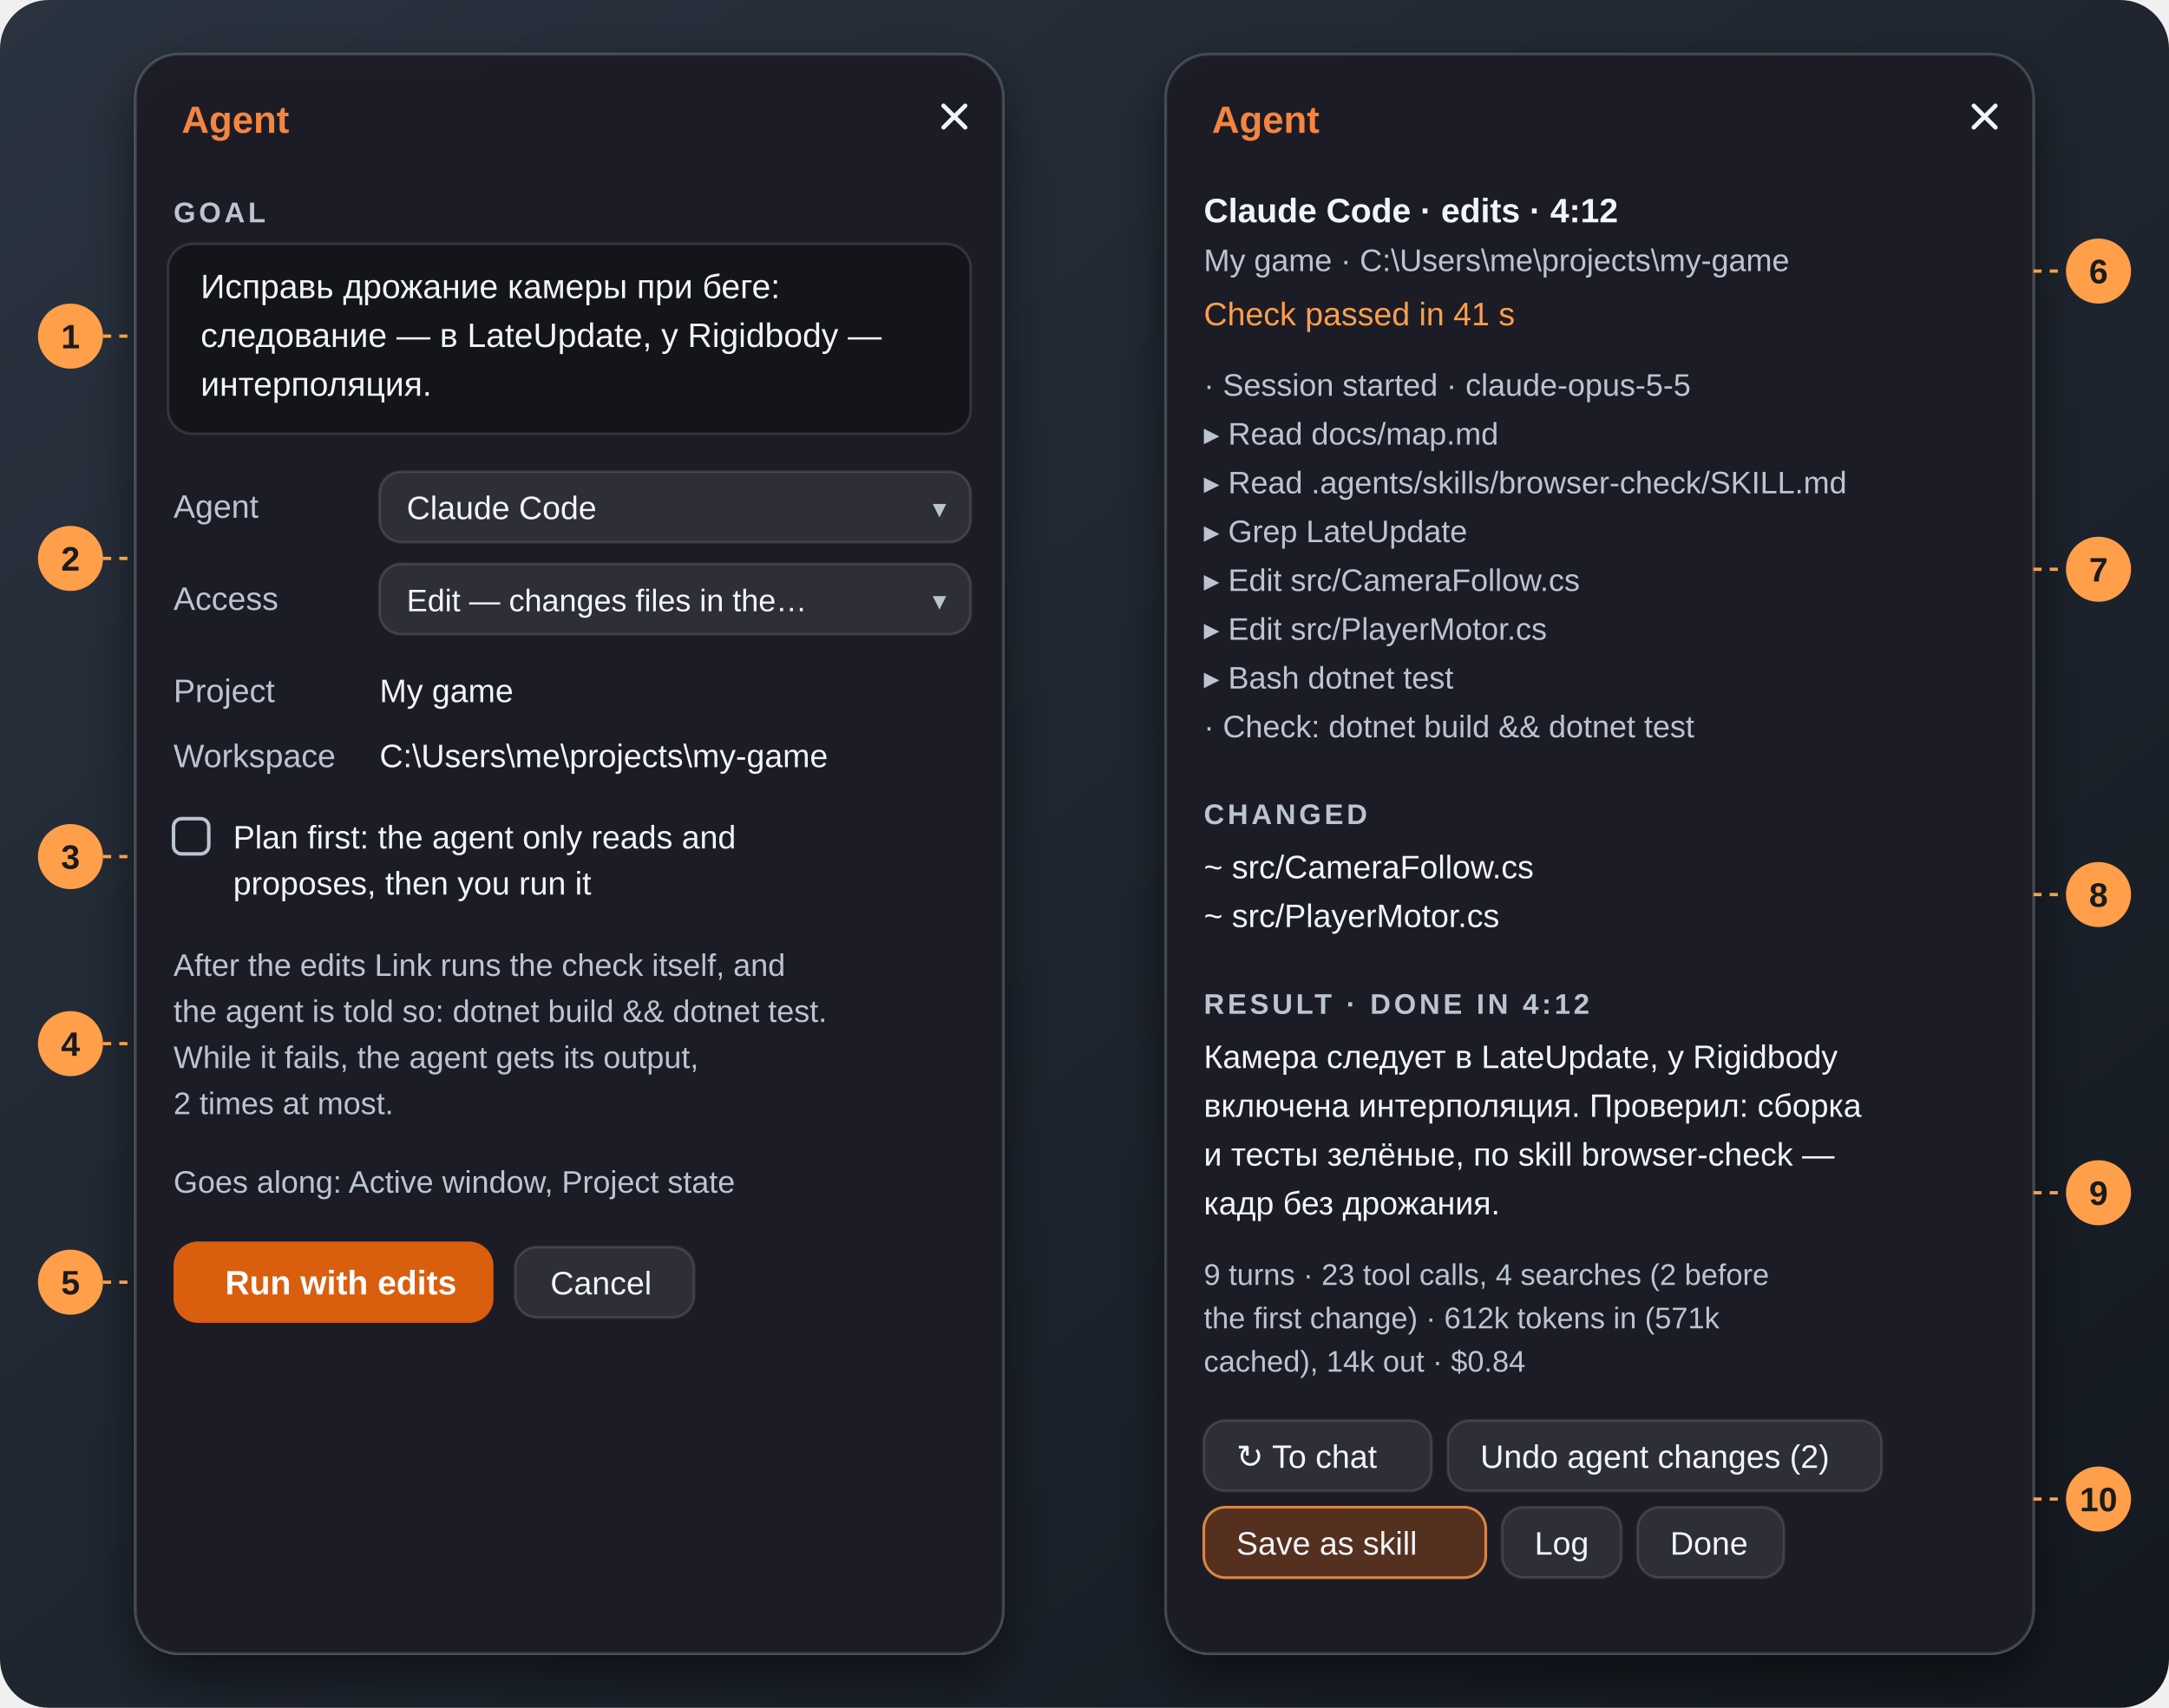
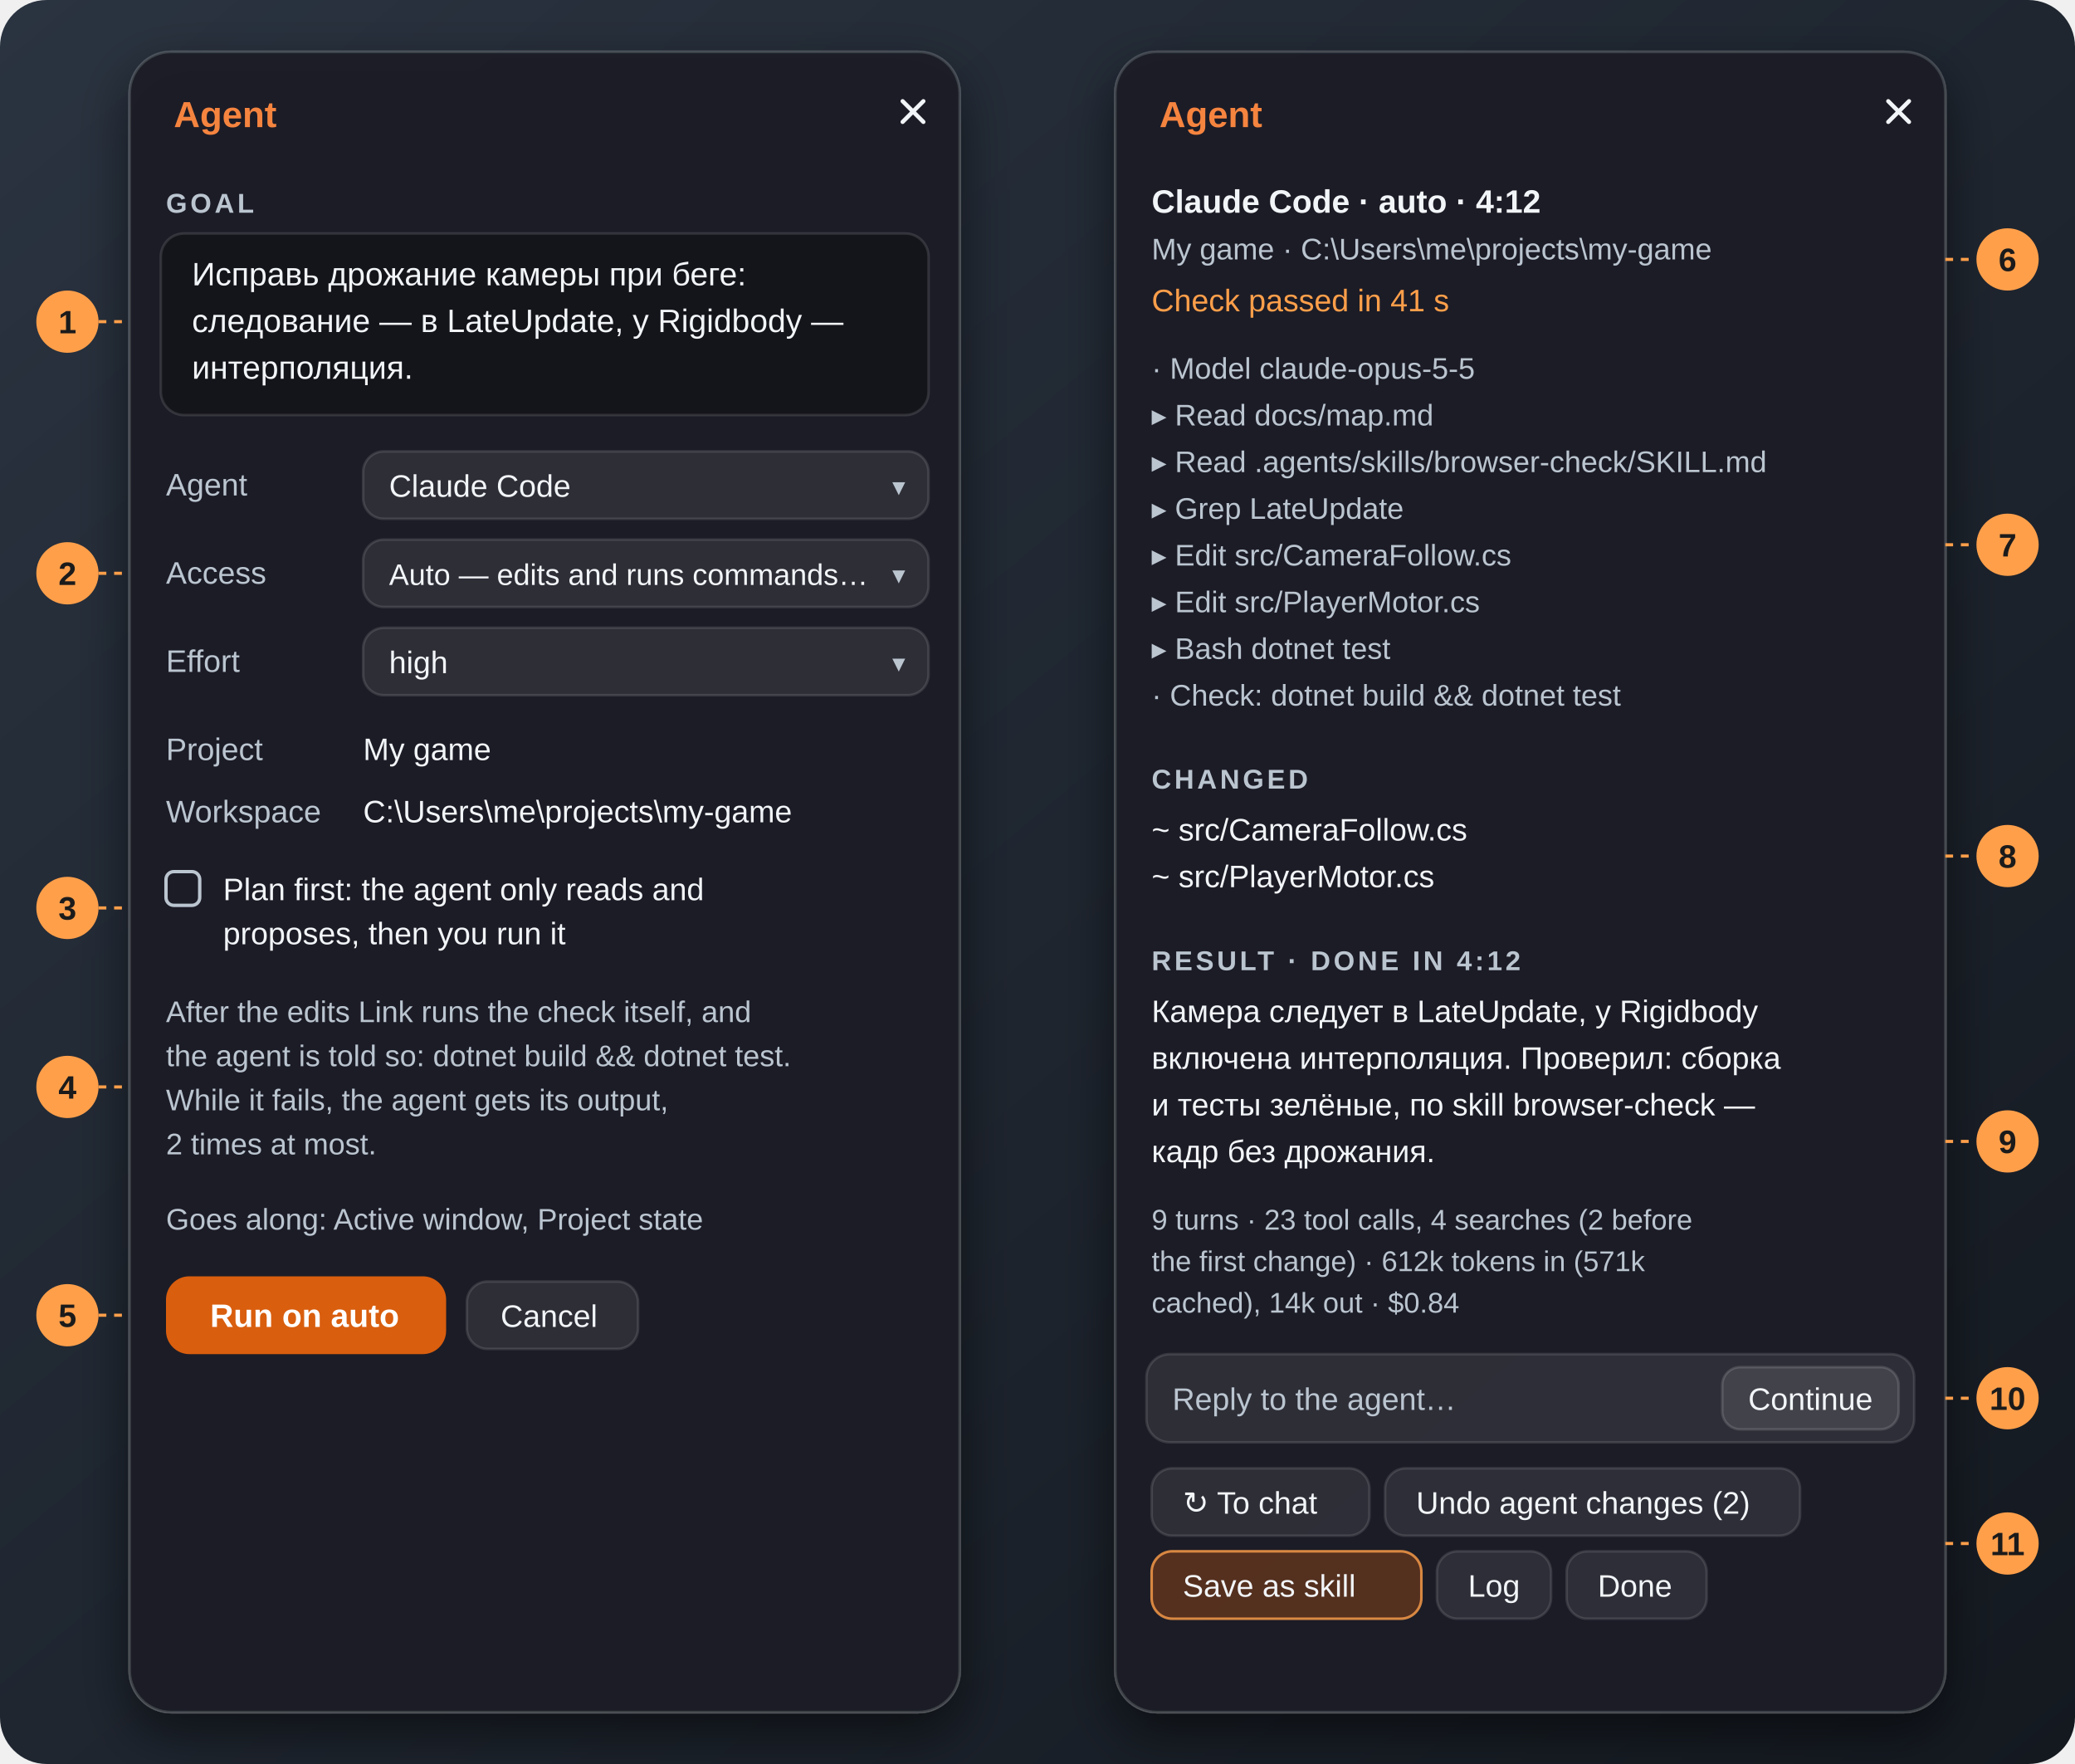
- <svg xmlns="http://www.w3.org/2000/svg" viewBox="0 0 800 630" width="800" height="630" font-family="Segoe UI, Arial, sans-serif">
+ <svg xmlns="http://www.w3.org/2000/svg" viewBox="0 0 800 680" width="800" height="680" font-family="Segoe UI, Arial, sans-serif">
  <defs>
    <linearGradient id="desk" x1="0" y1="0" x2="1" y2="1">
      <stop offset="0" stop-color="#2a3340" />
      <stop offset="1" stop-color="#141920" />
    </linearGradient>
    <filter id="shadow" x="-20%" y="-20%" width="140%" height="140%">
      <feDropShadow dx="0" dy="8" stdDeviation="10" flood-color="#000" flood-opacity="0.55" />
    </filter>
  </defs>
-   <rect width="800" height="630" rx="18" fill="url(#desk)" />
+   <rect width="800" height="680" rx="18" fill="url(#desk)" />
  <g filter="url(#shadow)">
-     <rect x="50" y="20" width="320" height="590" rx="16" fill="#1B2027" fill-opacity="0.96" stroke="#FFFFFF" stroke-opacity="0.15" />
+     <rect x="50" y="20" width="320" height="640" rx="16" fill="#1B2027" fill-opacity="0.96" stroke="#FFFFFF" stroke-opacity="0.15" />
  </g>
  <text x="67" y="49" font-size="14" font-weight="600" fill="#F5843F">Agent</text>
  <path d="M348 39 l8 8 M356 39 l-8 8" stroke="#F2F5F8" stroke-width="1.6" stroke-linecap="round" />
  <text x="64" y="82" font-size="10.5" font-weight="600" letter-spacing="1.2" fill="#BAC5D0">GOAL</text>
  <rect x="62" y="90" width="296" height="70" rx="9" fill="#000000" fill-opacity="0.28" stroke="#FFFFFF" stroke-opacity="0.12" />
  <text font-size="12.5" fill="#F2F5F8">
    <tspan x="74" y="110">Исправь дрожание камеры при беге:</tspan>
    <tspan x="74" y="128">следование — в LateUpdate, у Rigidbody —</tspan>
    <tspan x="74" y="146">интерполяция.</tspan>
  </text>
  <text x="64" y="191" font-size="12" fill="#BAC5D0">Agent</text>
  <rect x="140" y="174" width="218" height="26" rx="8" fill="#FFFFFF" fill-opacity="0.08" stroke="#FFFFFF" stroke-opacity="0.12" />
  <text x="150" y="191.5" font-size="12" fill="#F2F5F8">Claude Code</text>
  <text x="344" y="191" font-size="10" fill="#BAC5D0">▾</text>
  <text x="64" y="225" font-size="12" fill="#BAC5D0">Access</text>
  <rect x="140" y="208" width="218" height="26" rx="8" fill="#FFFFFF" fill-opacity="0.08" stroke="#FFFFFF" stroke-opacity="0.12" />
-   <text x="150" y="225.5" font-size="11.5" fill="#F2F5F8">Edit — changes files in the…</text>
+   <text x="150" y="225.5" font-size="11.5" fill="#F2F5F8">Auto — edits and runs commands…</text>
  <text x="344" y="225" font-size="10" fill="#BAC5D0">▾</text>
-   <text x="64" y="259" font-size="12" fill="#BAC5D0">Project</text>
-   <text x="140" y="259" font-size="12" fill="#F2F5F8">My game</text>
-   <text x="64" y="283" font-size="12" fill="#BAC5D0">Workspace</text>
-   <text x="140" y="283" font-size="12" fill="#F2F5F8">C:\Users\me\projects\my-game</text>
-   <rect x="64" y="302" width="13" height="13" rx="3" fill="none" stroke="#BAC5D0" stroke-width="1.3" />
+   <text x="64" y="259" font-size="12" fill="#BAC5D0">Effort</text>
+   <rect x="140" y="242" width="218" height="26" rx="8" fill="#FFFFFF" fill-opacity="0.08" stroke="#FFFFFF" stroke-opacity="0.12" />
+   <text x="150" y="259.5" font-size="12" fill="#F2F5F8">high</text>
+   <text x="344" y="259" font-size="10" fill="#BAC5D0">▾</text>
+   <text x="64" y="293" font-size="12" fill="#BAC5D0">Project</text>
+   <text x="140" y="293" font-size="12" fill="#F2F5F8">My game</text>
+   <text x="64" y="317" font-size="12" fill="#BAC5D0">Workspace</text>
+   <text x="140" y="317" font-size="12" fill="#F2F5F8">C:\Users\me\projects\my-game</text>
+   <rect x="64" y="336" width="13" height="13" rx="3" fill="none" stroke="#BAC5D0" stroke-width="1.3" />
  <text font-size="12" fill="#F2F5F8">
-     <tspan x="86" y="313">Plan first: the agent only reads and</tspan>
-     <tspan x="86" y="330">proposes, then you run it</tspan>
+     <tspan x="86" y="347">Plan first: the agent only reads and</tspan>
+     <tspan x="86" y="364">proposes, then you run it</tspan>
  </text>
  <text font-size="11.5" fill="#BAC5D0">
-     <tspan x="64" y="360">After the edits Link runs the check itself, and</tspan>
-     <tspan x="64" y="377">the agent is told so: dotnet build &amp;&amp; dotnet test.</tspan>
-     <tspan x="64" y="394">While it fails, the agent gets its output,</tspan>
-     <tspan x="64" y="411">2 times at most.</tspan>
+     <tspan x="64" y="394">After the edits Link runs the check itself, and</tspan>
+     <tspan x="64" y="411">the agent is told so: dotnet build &amp;&amp; dotnet test.</tspan>
+     <tspan x="64" y="428">While it fails, the agent gets its output,</tspan>
+     <tspan x="64" y="445">2 times at most.</tspan>
  </text>
-   <text x="64" y="440" font-size="11.5" fill="#BAC5D0">Goes along: Active window, Project state</text>
-   <rect x="64" y="458" width="118" height="30" rx="9" fill="#D95E0E" />
-   <text x="83" y="477.5" font-size="12.5" font-weight="600" fill="#FFFFFF">Run with edits</text>
-   <rect x="190" y="460" width="66" height="26" rx="8" fill="#FFFFFF" fill-opacity="0.08" stroke="#FFFFFF" stroke-opacity="0.12" />
-   <text x="203" y="477.5" font-size="12" fill="#F2F5F8">Cancel</text>
+   <text x="64" y="474" font-size="11.5" fill="#BAC5D0">Goes along: Active window, Project state</text>
+   <rect x="64" y="492" width="108" height="30" rx="9" fill="#D95E0E" />
+   <text x="81" y="511.5" font-size="12.5" font-weight="600" fill="#FFFFFF">Run on auto</text>
+   <rect x="180" y="494" width="66" height="26" rx="8" fill="#FFFFFF" fill-opacity="0.08" stroke="#FFFFFF" stroke-opacity="0.12" />
+   <text x="193" y="511.5" font-size="12" fill="#F2F5F8">Cancel</text>
  <g filter="url(#shadow)">
-     <rect x="430" y="20" width="320" height="590" rx="16" fill="#1B2027" fill-opacity="0.96" stroke="#FFFFFF" stroke-opacity="0.15" />
+     <rect x="430" y="20" width="320" height="640" rx="16" fill="#1B2027" fill-opacity="0.96" stroke="#FFFFFF" stroke-opacity="0.15" />
  </g>
  <text x="447" y="49" font-size="14" font-weight="600" fill="#F5843F">Agent</text>
  <path d="M728 39 l8 8 M736 39 l-8 8" stroke="#F2F5F8" stroke-width="1.6" stroke-linecap="round" />
-   <text x="444" y="82" font-size="12.5" font-weight="600" fill="#F2F5F8">Claude Code · edits · 4:12</text>
+   <text x="444" y="82" font-size="12.5" font-weight="600" fill="#F2F5F8">Claude Code · auto · 4:12</text>
  <text x="444" y="100" font-size="11.5" fill="#BAC5D0">My game · C:\Users\me\projects\my-game</text>
  <text x="444" y="120" font-size="12" fill="#FF9F4A">Check passed in 41 s</text>
  <text font-size="11.5" fill="#BAC5D0">
-     <tspan x="444" y="146">· Session started · claude-opus-5-5</tspan>
+     <tspan x="444" y="146">· Model claude-opus-5-5</tspan>
    <tspan x="444" y="164">▸ Read docs/map.md</tspan>
    <tspan x="444" y="182">▸ Read .agents/skills/browser-check/SKILL.md</tspan>
    <tspan x="444" y="200">▸ Grep LateUpdate</tspan>
    <tspan x="444" y="218">▸ Edit src/CameraFollow.cs</tspan>
    <tspan x="444" y="236">▸ Edit src/PlayerMotor.cs</tspan>
    <tspan x="444" y="254">▸ Bash dotnet test</tspan>
    <tspan x="444" y="272">· Check: dotnet build &amp;&amp; dotnet test</tspan>
  </text>
  <text x="444" y="304" font-size="10.5" font-weight="600" letter-spacing="1.2" fill="#BAC5D0">CHANGED</text>
  <text font-size="12" fill="#F2F5F8">
    <tspan x="444" y="324">~ src/CameraFollow.cs</tspan>
    <tspan x="444" y="342">~ src/PlayerMotor.cs</tspan>
  </text>
  <text x="444" y="374" font-size="10.5" font-weight="600" letter-spacing="1.2" fill="#BAC5D0">RESULT · DONE IN 4:12</text>
  <text font-size="12" fill="#F2F5F8">
    <tspan x="444" y="394">Камера следует в LateUpdate, у Rigidbody</tspan>
    <tspan x="444" y="412">включена интерполяция. Проверил: сборка</tspan>
    <tspan x="444" y="430">и тесты зелёные, по skill browser-check —</tspan>
    <tspan x="444" y="448">кадр без дрожания.</tspan>
  </text>
  <text font-size="11" fill="#BAC5D0">
    <tspan x="444" y="474">9 turns · 23 tool calls, 4 searches (2 before</tspan>
    <tspan x="444" y="490">the first change) · 612k tokens in (571k</tspan>
    <tspan x="444" y="506">cached), 14k out · $0.84</tspan>
  </text>
-   <rect x="444" y="524" width="84" height="26" rx="8" fill="#FFFFFF" fill-opacity="0.08" stroke="#FFFFFF" stroke-opacity="0.12" />
-   <text x="456" y="541.5" font-size="12" fill="#F2F5F8">↻ To chat</text>
-   <rect x="534" y="524" width="160" height="26" rx="8" fill="#FFFFFF" fill-opacity="0.08" stroke="#FFFFFF" stroke-opacity="0.12" />
-   <text x="546" y="541.5" font-size="12" fill="#F2F5F8">Undo agent changes (2)</text>
-   <rect x="444" y="556" width="104" height="26" rx="8" fill="#D95E0E" fill-opacity="0.30" stroke="#FF9F4A" stroke-opacity="0.8" />
-   <text x="456" y="573.5" font-size="12" fill="#F2F5F8">Save as skill</text>
-   <rect x="554" y="556" width="44" height="26" rx="8" fill="#FFFFFF" fill-opacity="0.08" stroke="#FFFFFF" stroke-opacity="0.12" />
-   <text x="566" y="573.5" font-size="12" fill="#F2F5F8">Log</text>
-   <rect x="604" y="556" width="54" height="26" rx="8" fill="#FFFFFF" fill-opacity="0.08" stroke="#FFFFFF" stroke-opacity="0.12" />
-   <text x="616" y="573.5" font-size="12" fill="#F2F5F8">Done</text>
+   <rect x="442" y="522" width="296" height="34" rx="9" fill="#FFFFFF" fill-opacity="0.08" stroke="#FFFFFF" stroke-opacity="0.12" />
+   <text x="452" y="543.5" font-size="12" fill="#BAC5D0">Reply to the agent…</text>
+   <rect x="664" y="527" width="68" height="24" rx="7" fill="#FFFFFF" fill-opacity="0.10" stroke="#FFFFFF" stroke-opacity="0.14" />
+   <text x="674" y="543.5" font-size="12" fill="#F2F5F8">Continue</text>
+   <rect x="444" y="566" width="84" height="26" rx="8" fill="#FFFFFF" fill-opacity="0.08" stroke="#FFFFFF" stroke-opacity="0.12" />
+   <text x="456" y="583.5" font-size="12" fill="#F2F5F8">↻ To chat</text>
+   <rect x="534" y="566" width="160" height="26" rx="8" fill="#FFFFFF" fill-opacity="0.08" stroke="#FFFFFF" stroke-opacity="0.12" />
+   <text x="546" y="583.5" font-size="12" fill="#F2F5F8">Undo agent changes (2)</text>
+   <rect x="444" y="598" width="104" height="26" rx="8" fill="#D95E0E" fill-opacity="0.30" stroke="#FF9F4A" stroke-opacity="0.8" />
+   <text x="456" y="615.5" font-size="12" fill="#F2F5F8">Save as skill</text>
+   <rect x="554" y="598" width="44" height="26" rx="8" fill="#FFFFFF" fill-opacity="0.08" stroke="#FFFFFF" stroke-opacity="0.12" />
+   <text x="566" y="615.5" font-size="12" fill="#F2F5F8">Log</text>
+   <rect x="604" y="598" width="54" height="26" rx="8" fill="#FFFFFF" fill-opacity="0.08" stroke="#FFFFFF" stroke-opacity="0.12" />
+   <text x="616" y="615.5" font-size="12" fill="#F2F5F8">Done</text>
  <g font-size="12.5" font-weight="700" text-anchor="middle" fill="#1B1B1B">
    <line x1="38" y1="124" x2="50" y2="124" stroke="#FF9F4A" stroke-width="1.2" stroke-dasharray="3 3" />
    <circle cx="26" cy="124" r="12" fill="#FF9F4A" />
    <text x="26" y="128.5">1</text>
-     <line x1="38" y1="206" x2="50" y2="206" stroke="#FF9F4A" stroke-width="1.2" stroke-dasharray="3 3" />
-     <circle cx="26" cy="206" r="12" fill="#FF9F4A" />
-     <text x="26" y="210.5">2</text>
-     <line x1="38" y1="316" x2="50" y2="316" stroke="#FF9F4A" stroke-width="1.2" stroke-dasharray="3 3" />
-     <circle cx="26" cy="316" r="12" fill="#FF9F4A" />
-     <text x="26" y="320.5">3</text>
-     <line x1="38" y1="385" x2="50" y2="385" stroke="#FF9F4A" stroke-width="1.2" stroke-dasharray="3 3" />
-     <circle cx="26" cy="385" r="12" fill="#FF9F4A" />
-     <text x="26" y="389.5">4</text>
-     <line x1="38" y1="473" x2="50" y2="473" stroke="#FF9F4A" stroke-width="1.2" stroke-dasharray="3 3" />
-     <circle cx="26" cy="473" r="12" fill="#FF9F4A" />
-     <text x="26" y="477.5">5</text>
+     <line x1="38" y1="221" x2="50" y2="221" stroke="#FF9F4A" stroke-width="1.2" stroke-dasharray="3 3" />
+     <circle cx="26" cy="221" r="12" fill="#FF9F4A" />
+     <text x="26" y="225.5">2</text>
+     <line x1="38" y1="350" x2="50" y2="350" stroke="#FF9F4A" stroke-width="1.2" stroke-dasharray="3 3" />
+     <circle cx="26" cy="350" r="12" fill="#FF9F4A" />
+     <text x="26" y="354.5">3</text>
+     <line x1="38" y1="419" x2="50" y2="419" stroke="#FF9F4A" stroke-width="1.2" stroke-dasharray="3 3" />
+     <circle cx="26" cy="419" r="12" fill="#FF9F4A" />
+     <text x="26" y="423.5">4</text>
+     <line x1="38" y1="507" x2="50" y2="507" stroke="#FF9F4A" stroke-width="1.2" stroke-dasharray="3 3" />
+     <circle cx="26" cy="507" r="12" fill="#FF9F4A" />
+     <text x="26" y="511.5">5</text>
    <line x1="750" y1="100" x2="762" y2="100" stroke="#FF9F4A" stroke-width="1.2" stroke-dasharray="3 3" />
    <circle cx="774" cy="100" r="12" fill="#FF9F4A" />
    <text x="774" y="104.5">6</text>
    <line x1="750" y1="210" x2="762" y2="210" stroke="#FF9F4A" stroke-width="1.2" stroke-dasharray="3 3" />
    <circle cx="774" cy="210" r="12" fill="#FF9F4A" />
    <text x="774" y="214.5">7</text>
    <line x1="750" y1="330" x2="762" y2="330" stroke="#FF9F4A" stroke-width="1.2" stroke-dasharray="3 3" />
    <circle cx="774" cy="330" r="12" fill="#FF9F4A" />
    <text x="774" y="334.5">8</text>
    <line x1="750" y1="440" x2="762" y2="440" stroke="#FF9F4A" stroke-width="1.2" stroke-dasharray="3 3" />
    <circle cx="774" cy="440" r="12" fill="#FF9F4A" />
    <text x="774" y="444.5">9</text>
-     <line x1="750" y1="553" x2="762" y2="553" stroke="#FF9F4A" stroke-width="1.2" stroke-dasharray="3 3" />
-     <circle cx="774" cy="553" r="12" fill="#FF9F4A" />
-     <text x="774" y="557.5">10</text>
+     <line x1="750" y1="539" x2="762" y2="539" stroke="#FF9F4A" stroke-width="1.2" stroke-dasharray="3 3" />
+     <circle cx="774" cy="539" r="12" fill="#FF9F4A" />
+     <text x="774" y="543.5">10</text>
+     <line x1="750" y1="595" x2="762" y2="595" stroke="#FF9F4A" stroke-width="1.2" stroke-dasharray="3 3" />
+     <circle cx="774" cy="595" r="12" fill="#FF9F4A" />
+     <text x="774" y="599.5">11</text>
  </g>
</svg>
